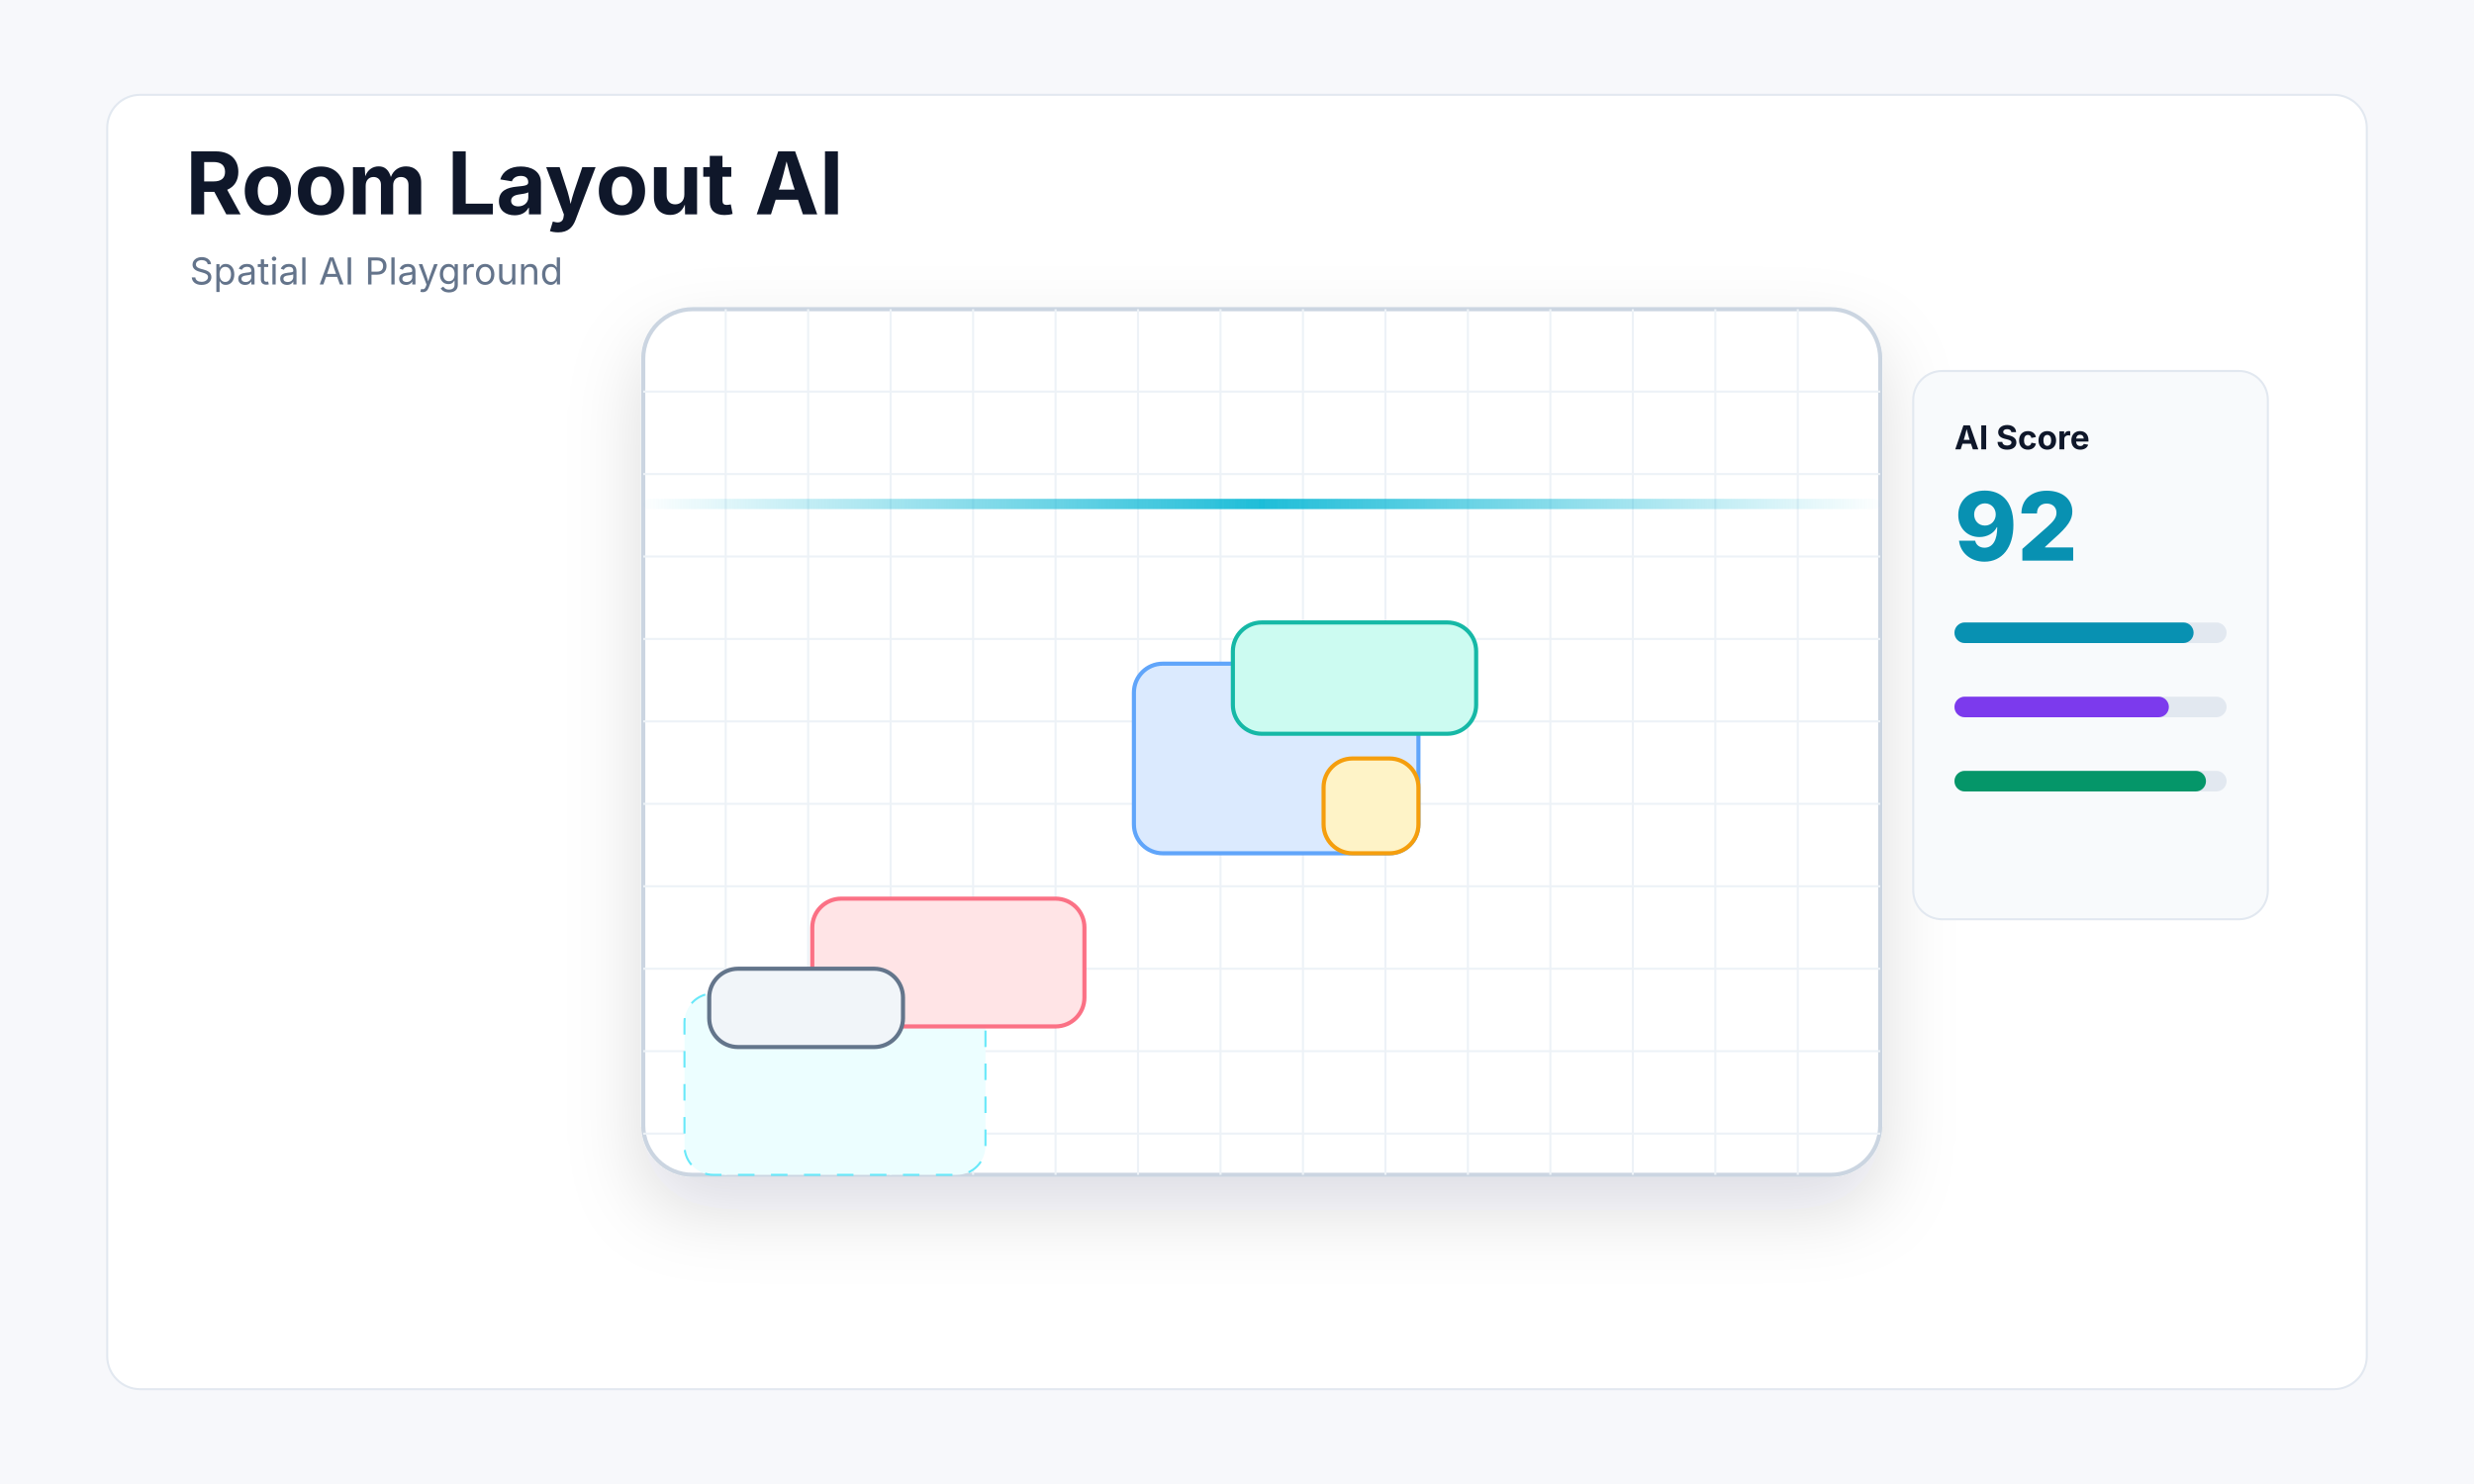
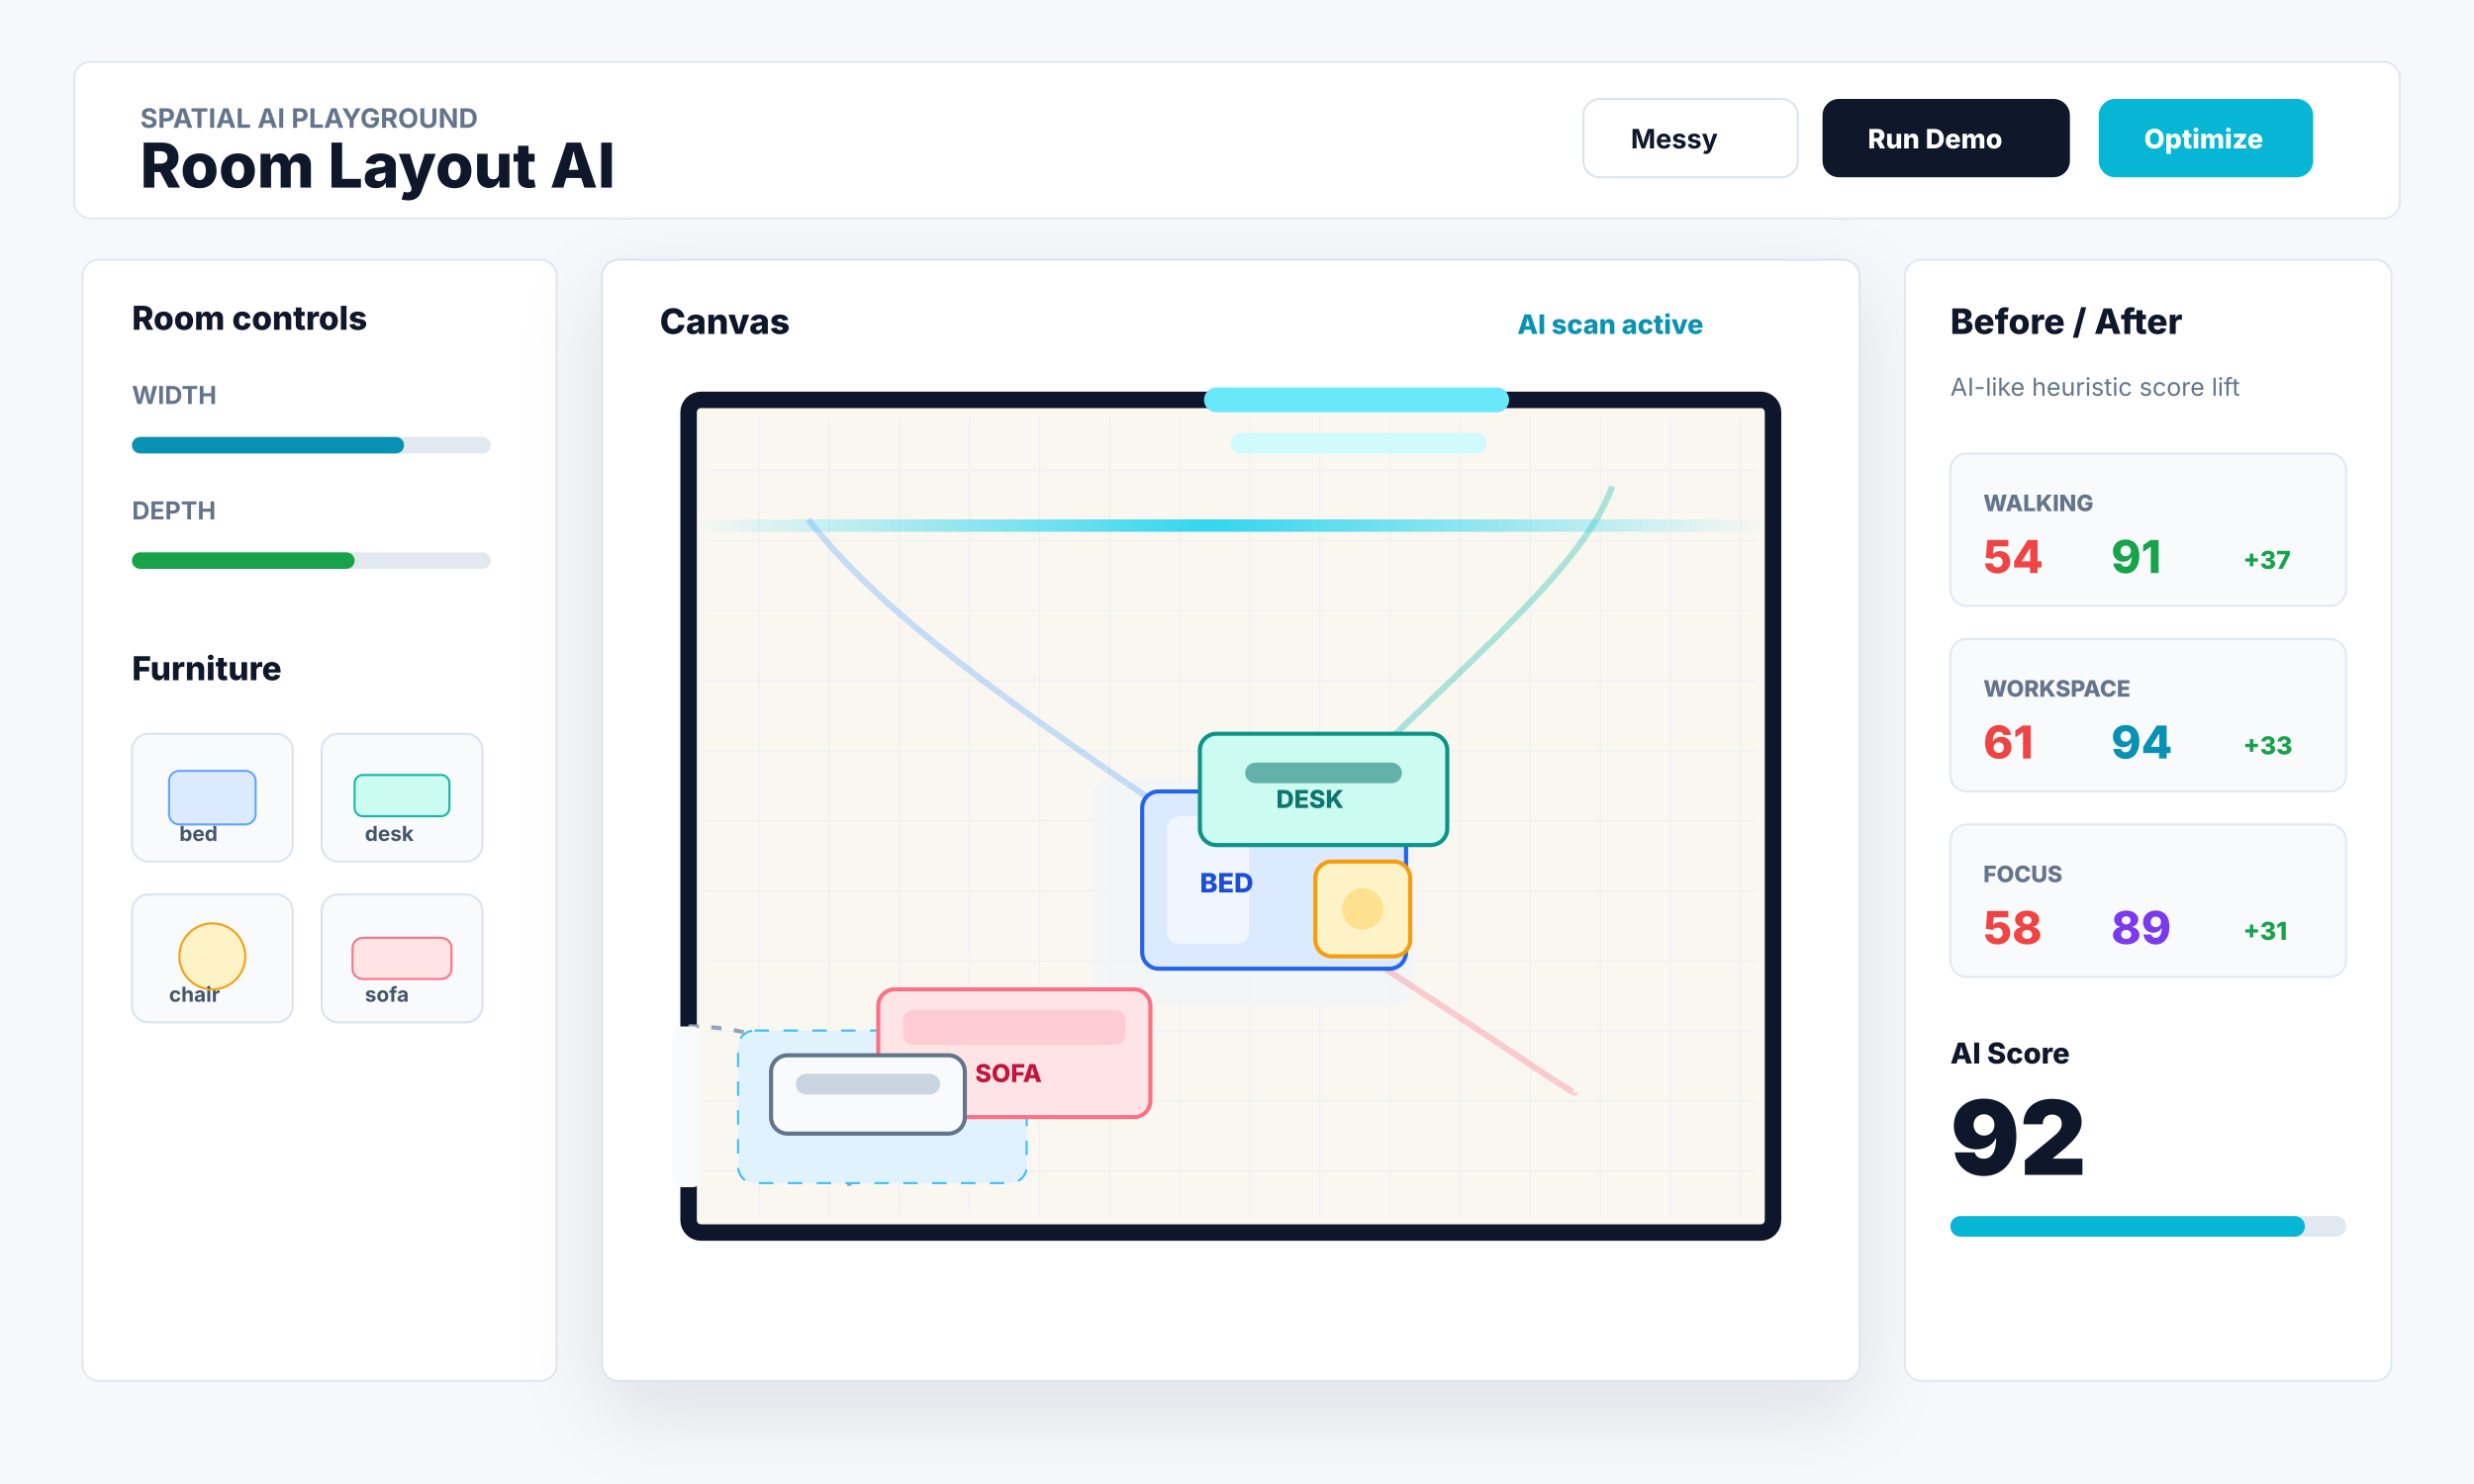
- <svg xmlns="http://www.w3.org/2000/svg" width="1200" height="720" viewBox="0 0 1200 720" role="img" aria-label="Room Layout AI optimize animation preview">
+ <svg xmlns="http://www.w3.org/2000/svg" width="1200" height="720" viewBox="0 0 1200 720" role="img" aria-label="Room Layout AI Run Demo animation preview">
  <defs>
-     <filter id="shadow" x="-20%" y="-20%" width="140%" height="140%">
-       <feDropShadow dx="0" dy="16" stdDeviation="18" flood-color="#0f172a" flood-opacity="0.14" />
+     <filter id="soft-shadow" x="-15%" y="-15%" width="130%" height="130%">
+       <feDropShadow dx="0" dy="14" stdDeviation="20" flood-color="#0f172a" flood-opacity="0.10" />
    </filter>
-     <linearGradient id="scan" x1="0" x2="1">
-       <stop offset="0" stop-color="#06b6d4" stop-opacity="0" />
-       <stop offset="0.5" stop-color="#06b6d4" stop-opacity="0.9" />
-       <stop offset="1" stop-color="#06b6d4" stop-opacity="0" />
+     <linearGradient id="scan-line" x1="0" x2="1">
+       <stop offset="0" stop-color="#22d3ee" stop-opacity="0" />
+       <stop offset="0.48" stop-color="#22d3ee" stop-opacity="0.92" />
+       <stop offset="1" stop-color="#22d3ee" stop-opacity="0" />
    </linearGradient>
+     <pattern id="floor-grid" width="34" height="34" patternUnits="userSpaceOnUse">
+       <path d="M34 0H0V34" fill="none" stroke="#e8edf3" stroke-width="1" />
+     </pattern>
  </defs>
  <rect width="1200" height="720" fill="#f7f8fb" />
-   <rect x="52" y="46" width="1096" height="628" rx="16" fill="#fff" stroke="#e2e8f0" />
-   <text x="90" y="104" fill="#0f172a" font-family="Inter, system-ui, sans-serif" font-size="42" font-weight="700">Room Layout AI</text>
-   <text x="92" y="138" fill="#64748b" font-family="Inter, system-ui, sans-serif" font-size="18">Spatial AI Playground</text>
-   <g transform="translate(312 150)" filter="url(#shadow)">
-     <rect width="600" height="420" rx="24" fill="#ffffff" stroke="#cbd5e1" stroke-width="2" />
-     <path d="M40 0V420M80 0V420M120 0V420M160 0V420M200 0V420M240 0V420M280 0V420M320 0V420M360 0V420M400 0V420M440 0V420M480 0V420M520 0V420M560 0V420M0 40H600M0 80H600M0 120H600M0 160H600M0 200H600M0 240H600M0 280H600M0 320H600M0 360H600M0 400H600" stroke="#edf2f7" />
-     <rect x="20" y="332" width="146" height="88" rx="14" fill="#ecfeff" stroke="#67e8f9" stroke-dasharray="8 8" />
-     <rect x="238" y="172" width="138" height="92" rx="14" fill="#dbeafe" stroke="#60a5fa" stroke-width="2">
-       <animate attributeName="x" values="238;28" dur="1.9s" begin="0.4s" fill="freeze" />
-       <animate attributeName="y" values="172;28" dur="1.9s" begin="0.4s" fill="freeze" />
-     </rect>
-     <rect x="286" y="152" width="118" height="54" rx="14" fill="#ccfbf1" stroke="#14b8a6" stroke-width="2">
-       <animate attributeName="x" values="286;454" dur="1.9s" begin="0.4s" fill="freeze" />
-       <animate attributeName="y" values="152;28" dur="1.9s" begin="0.4s" fill="freeze" />
-     </rect>
-     <rect x="330" y="218" width="46" height="46" rx="14" fill="#fef3c7" stroke="#f59e0b" stroke-width="2">
-       <animate attributeName="x" values="330;490" dur="1.9s" begin="0.4s" fill="freeze" />
-       <animate attributeName="y" values="218;100" dur="1.9s" begin="0.4s" fill="freeze" />
-     </rect>
-     <rect x="82" y="286" width="132" height="62" rx="14" fill="#ffe4e6" stroke="#fb7185" stroke-width="2">
-       <animate attributeName="x" values="82;440" dur="1.9s" begin="0.4s" fill="freeze" />
-       <animate attributeName="y" values="286;330" dur="1.9s" begin="0.4s" fill="freeze" />
-     </rect>
-     <rect x="32" y="320" width="94" height="38" rx="14" fill="#f1f5f9" stroke="#64748b" stroke-width="2">
-       <animate attributeName="x" values="32;478" dur="1.9s" begin="0.4s" fill="freeze" />
-       <animate attributeName="y" values="320;192" dur="1.9s" begin="0.4s" fill="freeze" />
-     </rect>
-     <rect x="0" y="92" width="600" height="5" rx="3" fill="url(#scan)">
-       <animate attributeName="y" values="42;342;42" dur="2.8s" repeatCount="indefinite" />
-     </rect>
-   </g>
-   <g transform="translate(928 180)">
-     <rect width="172" height="266" rx="14" fill="#f8fafc" stroke="#e2e8f0" />
-     <text x="20" y="38" fill="#0f172a" font-family="Inter, system-ui, sans-serif" font-size="16" font-weight="700">AI Score</text>
-     <text x="20" y="92" fill="#0891b2" font-family="Inter, system-ui, sans-serif" font-size="46" font-weight="800">92</text>
-     <rect x="20" y="122" width="132" height="10" rx="5" fill="#e2e8f0" />
-     <rect x="20" y="122" width="116" height="10" rx="5" fill="#0891b2" />
-     <rect x="20" y="158" width="132" height="10" rx="5" fill="#e2e8f0" />
-     <rect x="20" y="158" width="104" height="10" rx="5" fill="#7c3aed" />
-     <rect x="20" y="194" width="132" height="10" rx="5" fill="#e2e8f0" />
-     <rect x="20" y="194" width="122" height="10" rx="5" fill="#059669" />
+   <g font-family="Inter, Arial, sans-serif">
+     <rect x="36" y="30" width="1128" height="76" rx="8" fill="#ffffff" stroke="#e2e8f0" />
+     <text x="68" y="62" fill="#64748b" font-size="13" font-weight="700">SPATIAL AI PLAYGROUND</text>
+     <text x="68" y="91" fill="#0f172a" font-size="30" font-weight="800">Room Layout AI</text>
+     <g transform="translate(768 48)">
+       <rect width="104" height="38" rx="8" fill="#ffffff" stroke="#dbe4ee" />
+       <text x="23" y="24" fill="#0f172a" font-size="13" font-weight="700">Messy</text>
+     </g>
+     <g transform="translate(884 48)">
+       <rect width="120" height="38" rx="8" fill="#0f172a" />
+       <text x="22" y="24" fill="#ffffff" font-size="13" font-weight="800">Run Demo</text>
+     </g>
+     <g transform="translate(1018 48)">
+       <rect width="104" height="38" rx="8" fill="#06b6d4" />
+       <text x="22" y="24" fill="#ffffff" font-size="13" font-weight="800">Optimize</text>
+     </g>
+     <g transform="translate(40 126)">
+       <rect width="230" height="544" rx="8" fill="#ffffff" stroke="#e2e8f0" />
+       <text x="24" y="34" fill="#0f172a" font-size="16" font-weight="800">Room controls</text>
+       <text x="24" y="70" fill="#64748b" font-size="12" font-weight="700">WIDTH</text>
+       <rect x="24" y="86" width="174" height="8" rx="4" fill="#e2e8f0" />
+       <rect x="24" y="86" width="132" height="8" rx="4" fill="#0891b2" />
+       <text x="24" y="126" fill="#64748b" font-size="12" font-weight="700">DEPTH</text>
+       <rect x="24" y="142" width="174" height="8" rx="4" fill="#e2e8f0" />
+       <rect x="24" y="142" width="108" height="8" rx="4" fill="#16a34a" />
+       <text x="24" y="204" fill="#0f172a" font-size="16" font-weight="800">Furniture</text>
+       <g transform="translate(24 230)">
+         <rect width="78" height="62" rx="8" fill="#f8fafc" stroke="#dbe4ee" />
+         <rect x="18" y="18" width="42" height="26" rx="5" fill="#dbeafe" stroke="#60a5fa" />
+         <text x="23" y="52" fill="#475569" font-size="10" font-weight="700">bed</text>
+       </g>
+       <g transform="translate(116 230)">
+         <rect width="78" height="62" rx="8" fill="#f8fafc" stroke="#dbe4ee" />
+         <rect x="16" y="20" width="46" height="20" rx="4" fill="#ccfbf1" stroke="#14b8a6" />
+         <text x="21" y="52" fill="#475569" font-size="10" font-weight="700">desk</text>
+       </g>
+       <g transform="translate(24 308)">
+         <rect width="78" height="62" rx="8" fill="#f8fafc" stroke="#dbe4ee" />
+         <circle cx="39" cy="30" r="16" fill="#fef3c7" stroke="#f59e0b" />
+         <text x="18" y="52" fill="#475569" font-size="10" font-weight="700">chair</text>
+       </g>
+       <g transform="translate(116 308)">
+         <rect width="78" height="62" rx="8" fill="#f8fafc" stroke="#dbe4ee" />
+         <rect x="15" y="21" width="48" height="20" rx="5" fill="#ffe4e6" stroke="#fb7185" />
+         <text x="21" y="52" fill="#475569" font-size="10" font-weight="700">sofa</text>
+       </g>
+     </g>
+     <g transform="translate(292 126)" filter="url(#soft-shadow)">
+       <rect width="610" height="544" rx="8" fill="#ffffff" stroke="#dbe4ee" />
+       <text x="28" y="36" fill="#0f172a" font-size="17" font-weight="800">Canvas</text>
+       <text x="444" y="36" fill="#0891b2" font-size="13" font-weight="800">AI scan active</text>
+       <g transform="translate(42 68)">
+         <rect x="0" y="0" width="526" height="404" rx="6" fill="#faf7f1" stroke="#0f172a" stroke-width="8" />
+         <rect x="8" y="8" width="510" height="388" fill="url(#floor-grid)" opacity="0.78" />
+         <rect x="250" y="-6" width="148" height="12" rx="6" fill="#67e8f9" />
+         <rect x="263" y="16" width="124" height="10" rx="5" fill="#cffafe" />
+         <path d="M0 304 Q78 304 78 382" fill="none" stroke="#94a3b8" stroke-width="2" stroke-dasharray="5 6" />
+         <rect x="-8" y="304" width="14" height="78" rx="4" fill="#f8fafc" />
+         <rect x="24" y="306" width="140" height="74" rx="8" fill="#e0f2fe" stroke="#38bdf8" stroke-dasharray="7 7" />
+         <text x="45" y="349" fill="#0284c7" font-size="12" font-weight="800">clear entry</text>
+         <rect x="196" y="184" width="156" height="110" rx="8" fill="#f1f5f9" opacity="0.82" />
+         <text x="220" y="243" fill="#64748b" font-size="12" font-weight="800">open path</text>
+         <g opacity="0.34" stroke-width="3" fill="none">
+           <path d="M242 206 C132 132 88 96 58 58" stroke="#60a5fa">
+             <animate attributeName="opacity" values="0;0.34;0.10" dur="2.8s" repeatCount="indefinite" />
+           </path>
+           <path d="M280 224 C370 132 432 86 448 42" stroke="#14b8a6">
+             <animate attributeName="opacity" values="0;0.34;0.10" dur="2.8s" begin="0.18s" repeatCount="indefinite" />
+           </path>
+           <path d="M310 258 C388 308 430 338 430 336" stroke="#fb7185">
+             <animate attributeName="opacity" values="0;0.34;0.10" dur="2.8s" begin="0.36s" repeatCount="indefinite" />
+           </path>
+         </g>
+         <g>
+           <rect x="220" y="190" width="128" height="86" rx="8" fill="#dbeafe" stroke="#2563eb" stroke-width="2" />
+           <rect x="232" y="202" width="40" height="62" rx="6" fill="#eff6ff" />
+           <text x="248" y="239" fill="#1d4ed8" font-size="13" font-weight="800">BED</text>
+           <animateTransform attributeName="transform" type="translate" values="0 0;-178 -148;-178 -148;0 0" keyTimes="0;0.38;0.82;1" dur="5.2s" repeatCount="indefinite" />
+         </g>
+         <g>
+           <rect x="248" y="162" width="120" height="54" rx="8" fill="#ccfbf1" stroke="#0d9488" stroke-width="2" />
+           <rect x="270" y="176" width="76" height="10" rx="5" fill="#0f766e" opacity="0.55" />
+           <text x="285" y="198" fill="#0f766e" font-size="12" font-weight="800">DESK</text>
+           <animateTransform attributeName="transform" type="translate" values="0 0;122 -114;122 -114;0 0" keyTimes="0;0.38;0.82;1" dur="5.2s" repeatCount="indefinite" />
+         </g>
+         <g>
+           <rect x="304" y="224" width="46" height="46" rx="8" fill="#fef3c7" stroke="#f59e0b" stroke-width="2" />
+           <circle cx="327" cy="247" r="10" fill="#fbbf24" opacity="0.35" />
+           <animateTransform attributeName="transform" type="translate" values="0 0;94 -94;94 -94;0 0" keyTimes="0;0.38;0.82;1" dur="5.2s" repeatCount="indefinite" />
+         </g>
+         <g>
+           <rect x="92" y="286" width="132" height="62" rx="8" fill="#ffe4e6" stroke="#fb7185" stroke-width="2" />
+           <rect x="104" y="296" width="108" height="17" rx="5" fill="#fecdd3" />
+           <text x="139" y="331" fill="#be123c" font-size="12" font-weight="800">SOFA</text>
+           <animateTransform attributeName="transform" type="translate" values="0 0;274 42;274 42;0 0" keyTimes="0;0.38;0.82;1" dur="5.2s" repeatCount="indefinite" />
+         </g>
+         <g>
+           <rect x="40" y="318" width="94" height="38" rx="8" fill="#f8fafc" stroke="#64748b" stroke-width="2" />
+           <rect x="52" y="327" width="70" height="10" rx="5" fill="#cbd5e1" />
+           <animateTransform attributeName="transform" type="translate" values="0 0;392 -142;392 -142;0 0" keyTimes="0;0.38;0.82;1" dur="5.2s" repeatCount="indefinite" />
+         </g>
+         <rect x="0" y="58" width="526" height="6" rx="3" fill="url(#scan-line)">
+           <animate attributeName="y" values="50;318;50" dur="2.5s" repeatCount="indefinite" />
+         </rect>
+       </g>
+     </g>
+     <g transform="translate(924 126)">
+       <rect width="236" height="544" rx="8" fill="#ffffff" stroke="#e2e8f0" />
+       <text x="22" y="36" fill="#0f172a" font-size="17" font-weight="800">Before / After</text>
+       <text x="22" y="66" fill="#64748b" font-size="12">AI-like heuristic score lift</text>
+       <g transform="translate(22 94)">
+         <rect width="192" height="74" rx="8" fill="#f8fafc" stroke="#e2e8f0" />
+         <text x="16" y="28" fill="#64748b" font-size="11" font-weight="800">WALKING</text>
+         <text x="16" y="58" fill="#ef4444" font-size="22" font-weight="800">54</text>
+         <text x="78" y="58" fill="#16a34a" font-size="22" font-weight="800">91</text>
+         <text x="142" y="56" fill="#16a34a" font-size="12" font-weight="800">+37</text>
+       </g>
+       <g transform="translate(22 184)">
+         <rect width="192" height="74" rx="8" fill="#f8fafc" stroke="#e2e8f0" />
+         <text x="16" y="28" fill="#64748b" font-size="11" font-weight="800">WORKSPACE</text>
+         <text x="16" y="58" fill="#ef4444" font-size="22" font-weight="800">61</text>
+         <text x="78" y="58" fill="#0891b2" font-size="22" font-weight="800">94</text>
+         <text x="142" y="56" fill="#16a34a" font-size="12" font-weight="800">+33</text>
+       </g>
+       <g transform="translate(22 274)">
+         <rect width="192" height="74" rx="8" fill="#f8fafc" stroke="#e2e8f0" />
+         <text x="16" y="28" fill="#64748b" font-size="11" font-weight="800">FOCUS</text>
+         <text x="16" y="58" fill="#ef4444" font-size="22" font-weight="800">58</text>
+         <text x="78" y="58" fill="#7c3aed" font-size="22" font-weight="800">89</text>
+         <text x="142" y="56" fill="#16a34a" font-size="12" font-weight="800">+31</text>
+       </g>
+       <g transform="translate(22 390)">
+         <text x="0" y="0" fill="#0f172a" font-size="14" font-weight="800">AI Score</text>
+         <text x="0" y="54" fill="#0f172a" font-size="50" font-weight="900">92</text>
+         <rect x="0" y="74" width="192" height="10" rx="5" fill="#e2e8f0" />
+         <rect x="0" y="74" width="172" height="10" rx="5" fill="#06b6d4">
+           <animate attributeName="width" values="88;172;172;88" keyTimes="0;0.38;0.82;1" dur="5.2s" repeatCount="indefinite" />
+         </rect>
+       </g>
+     </g>
  </g>
</svg>
